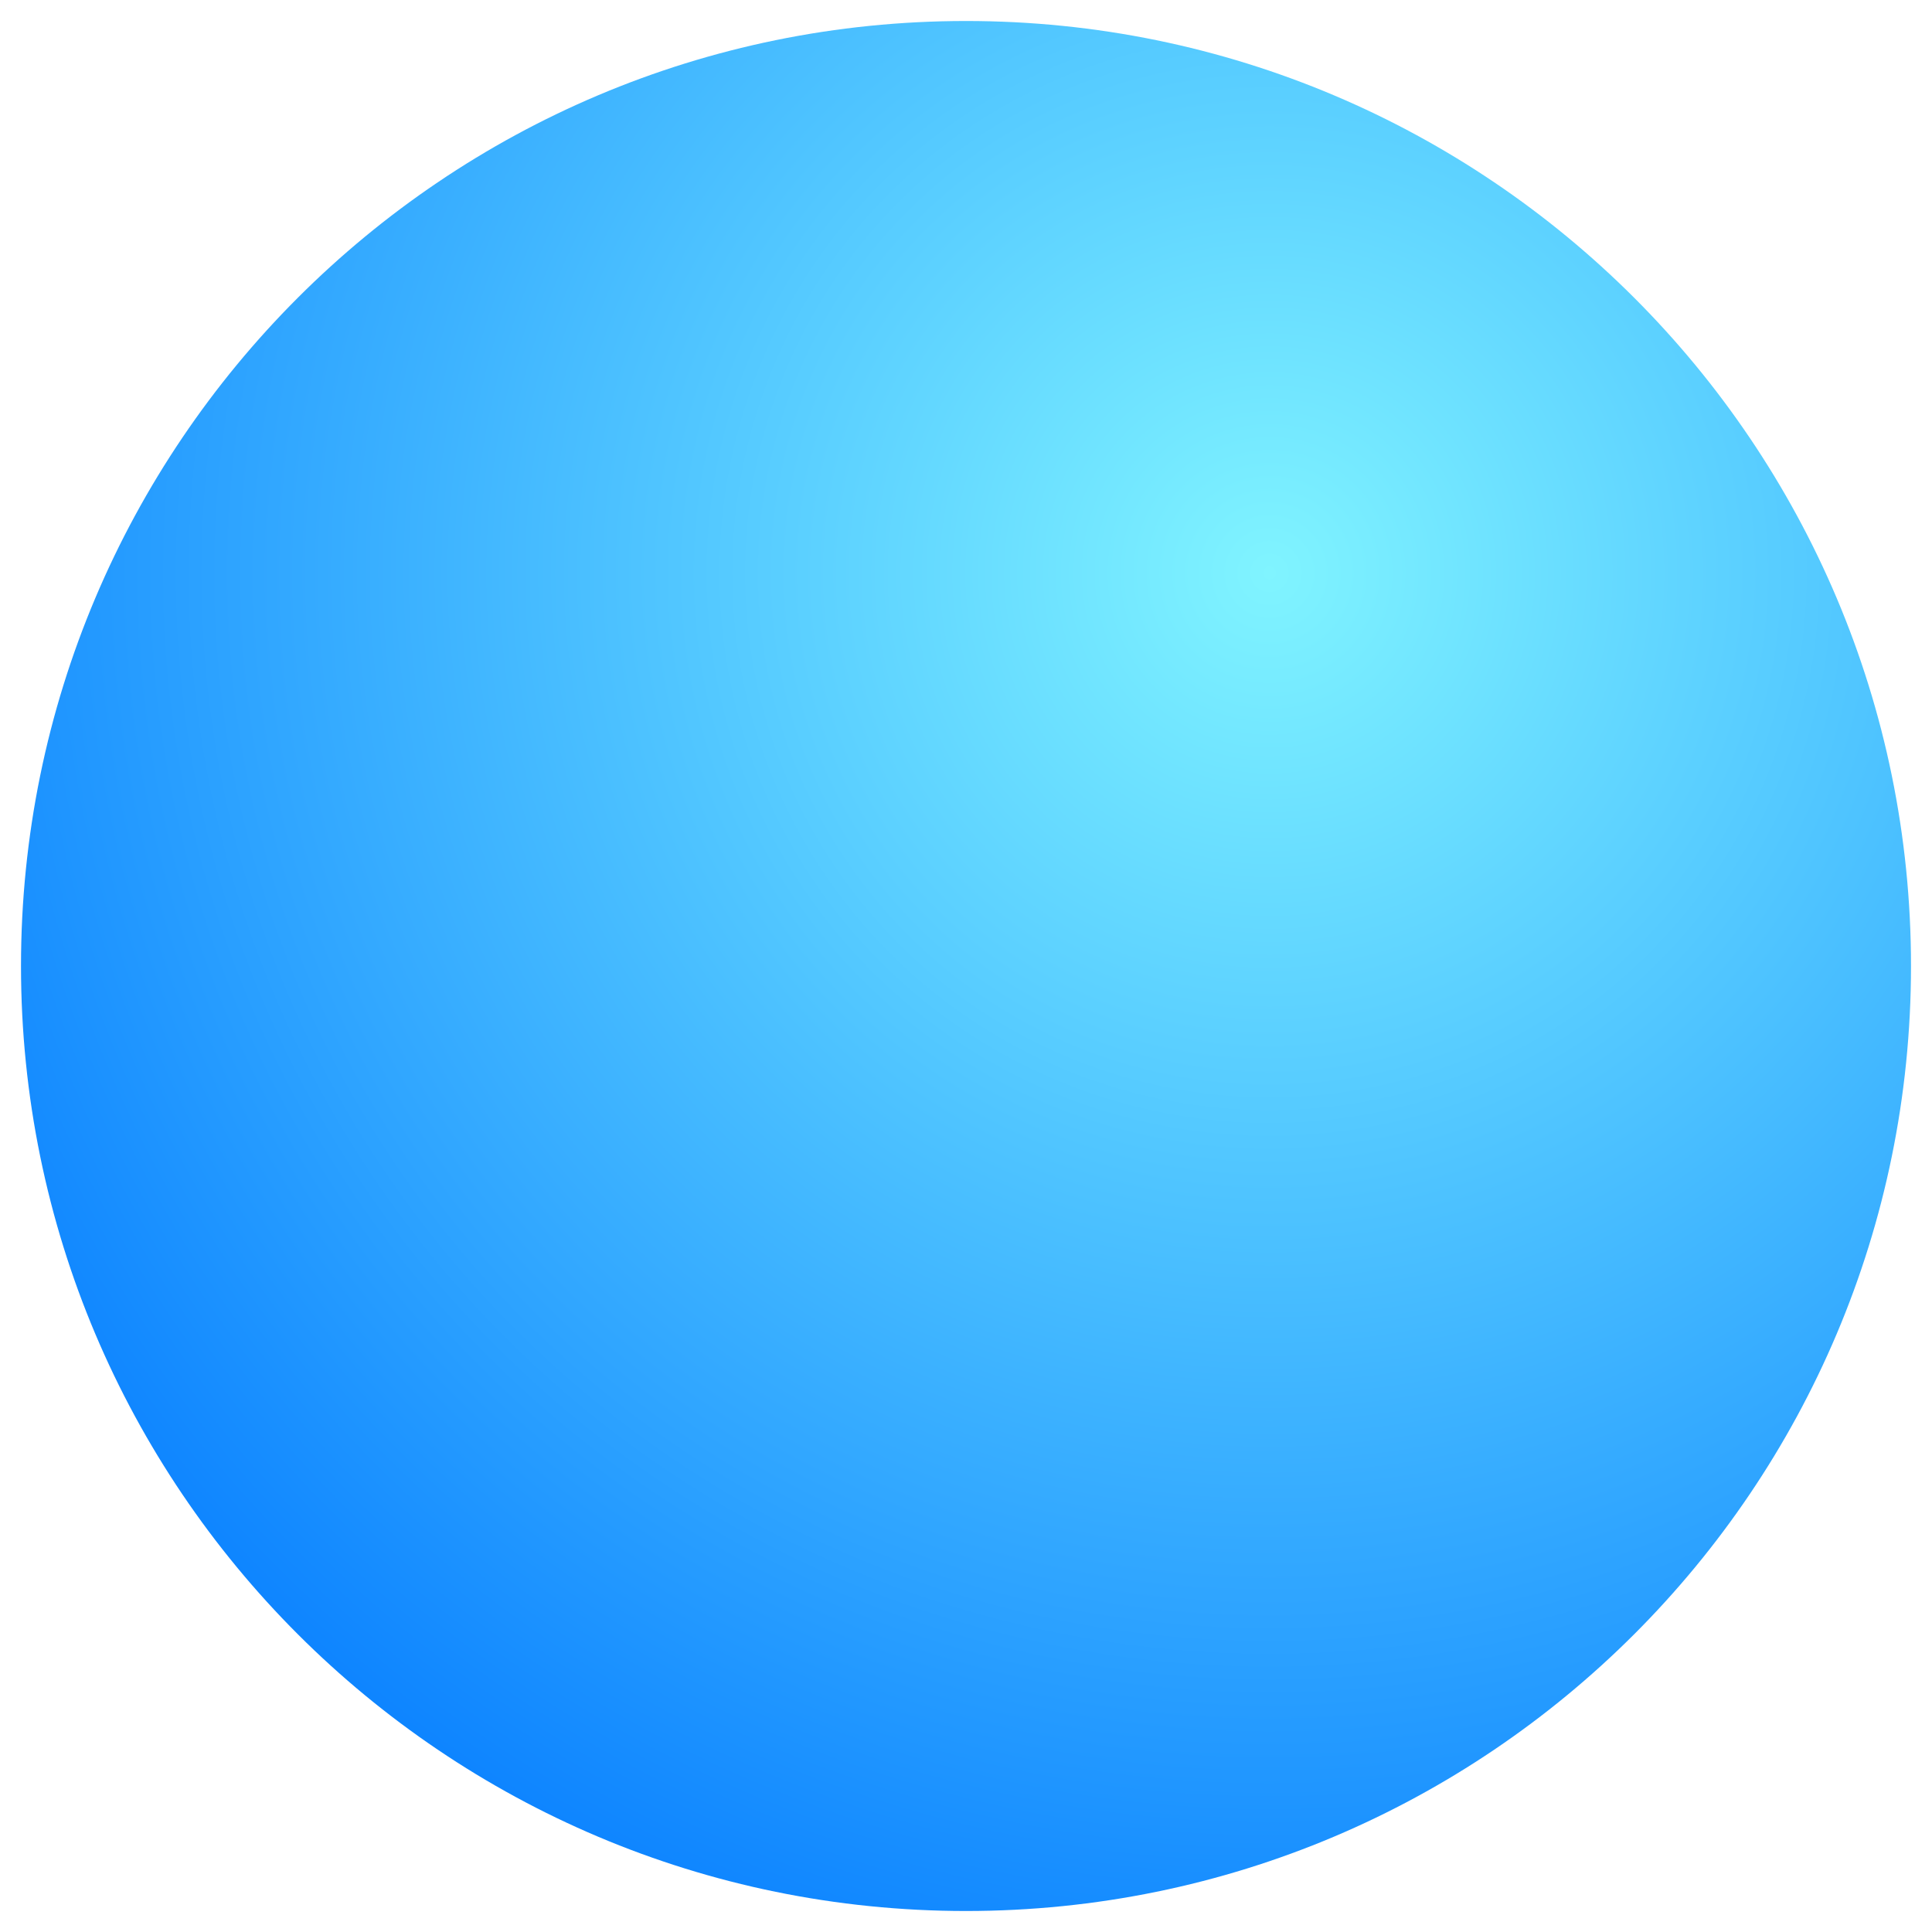
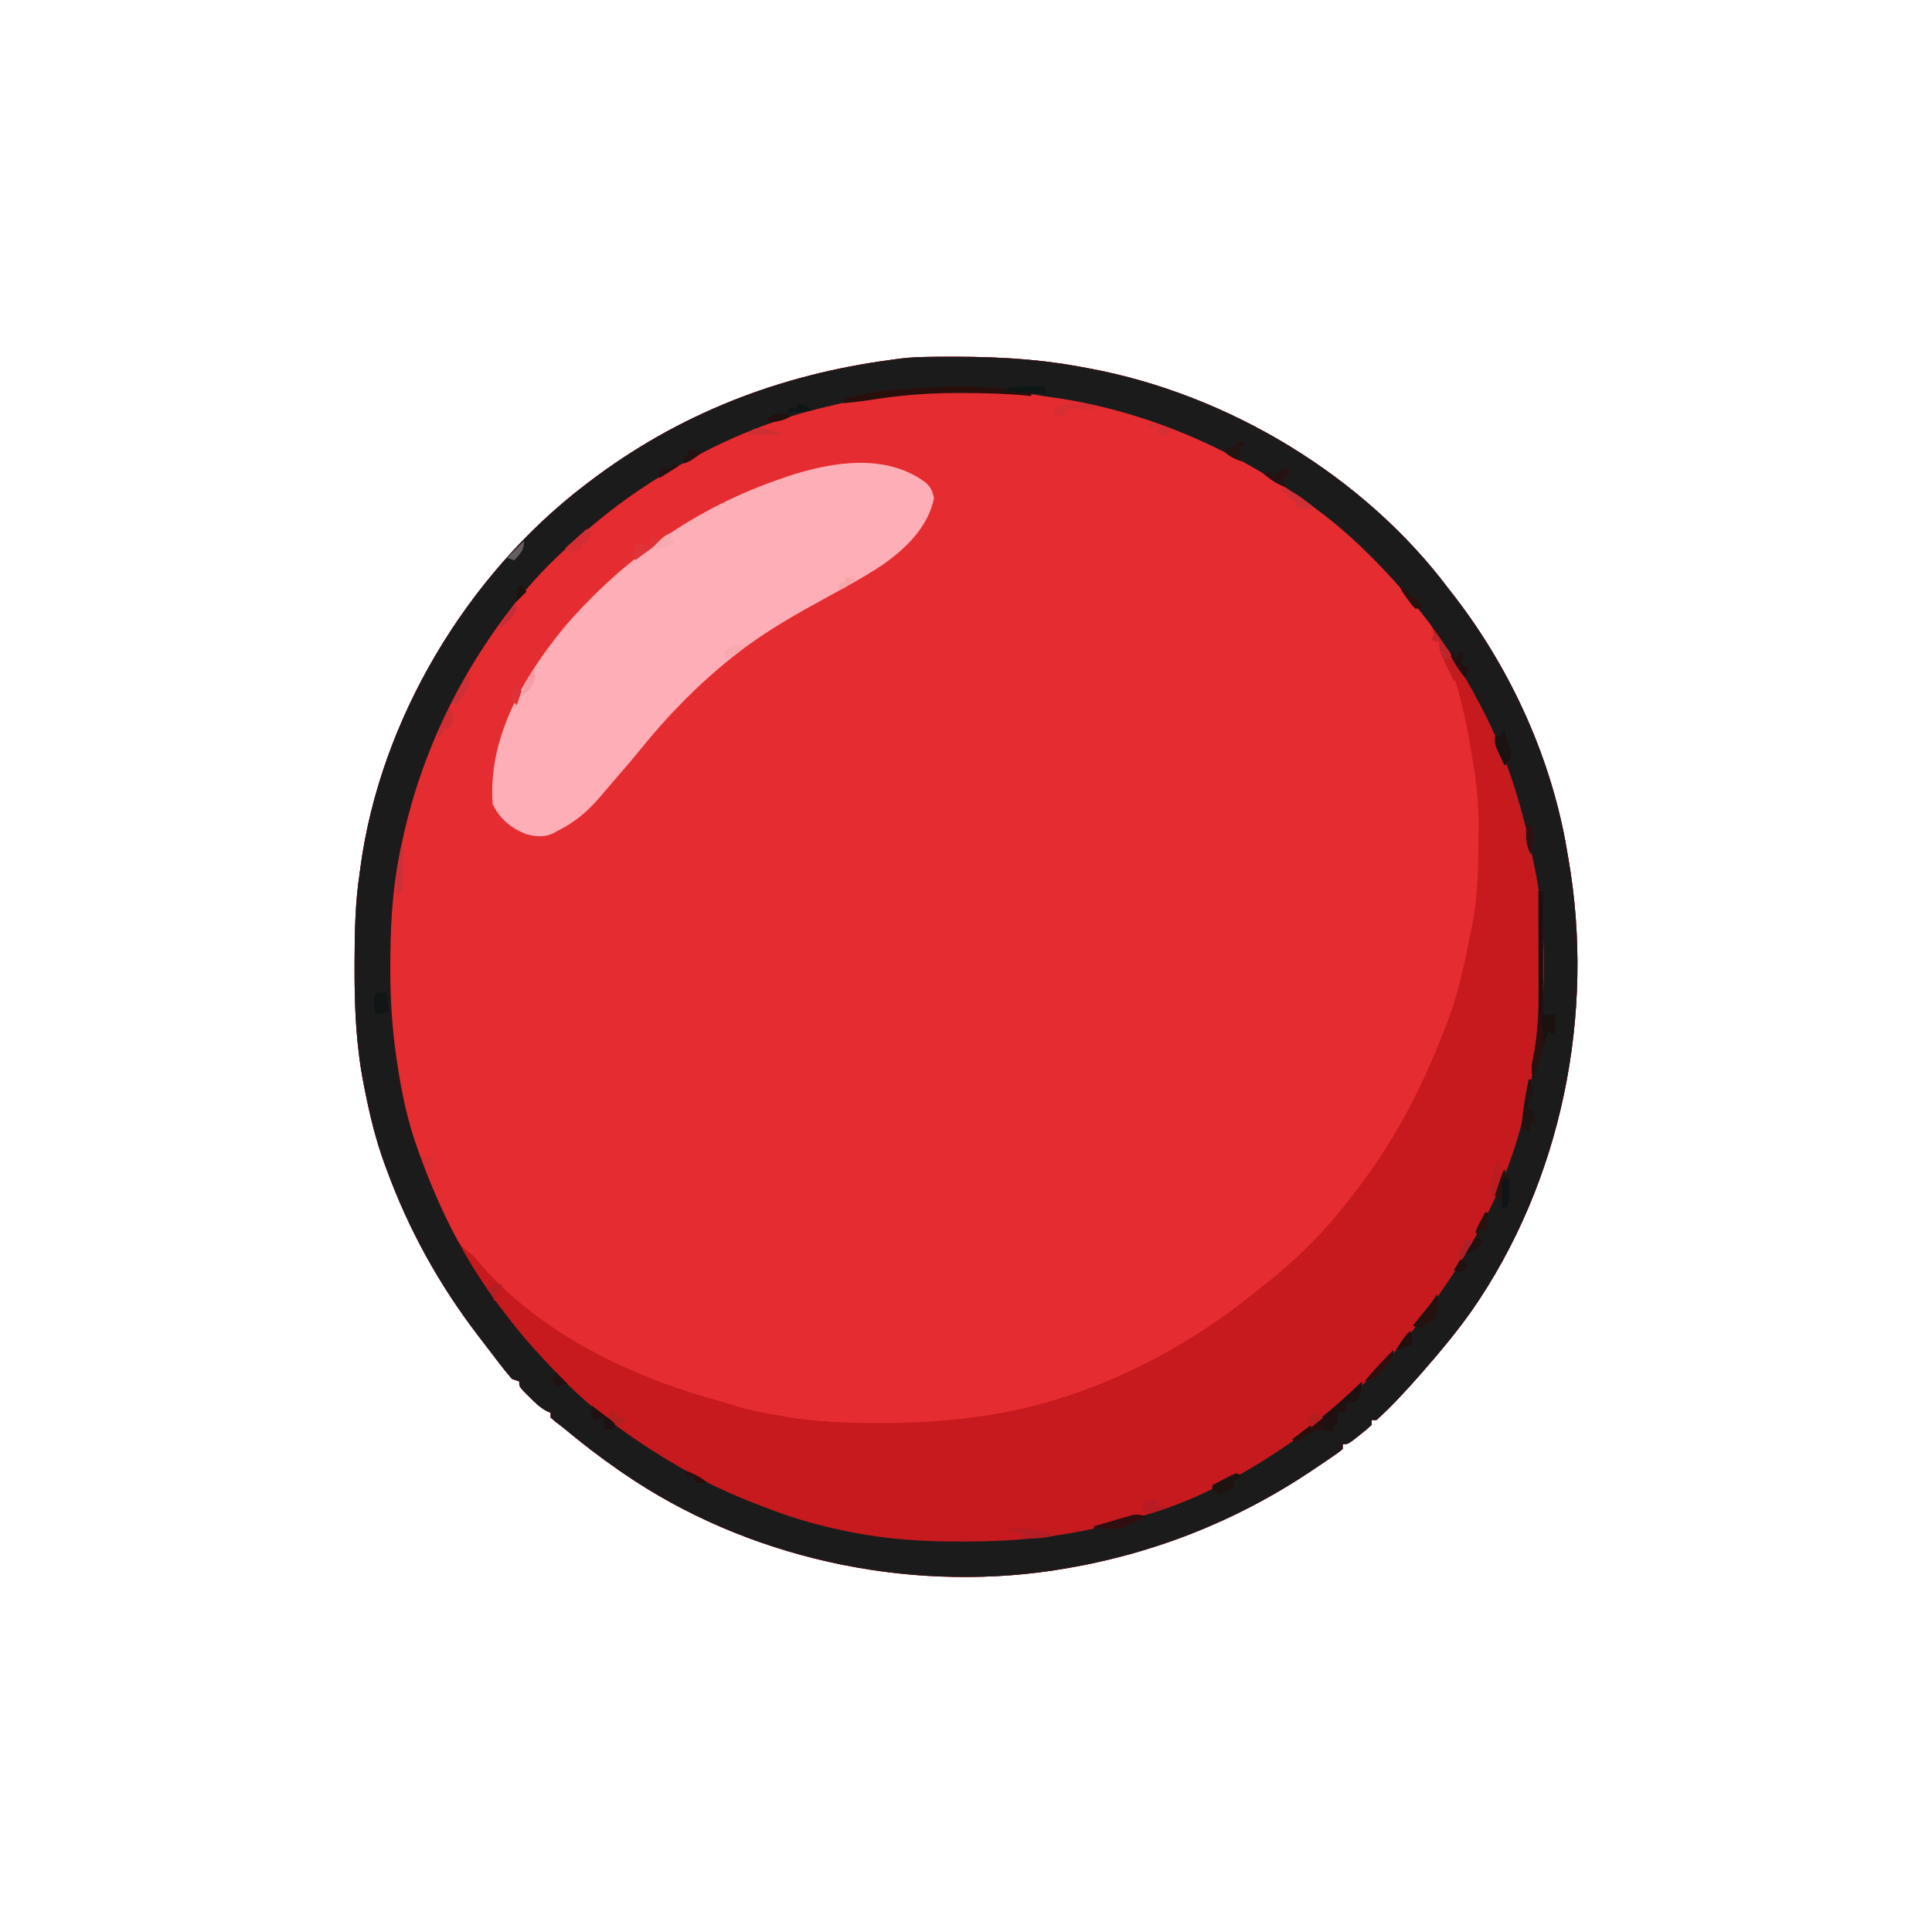
- <svg xmlns="http://www.w3.org/2000/svg" version="1.0" id="Layer_1" x="0px" y="0px" width="46" height="46" viewBox="-0.5 -0.5 46 46" enable-background="new 0 0 45 45" xml:space="preserve">
-   <g>
-     <radialGradient id="SVGID_1_" cx="29.727" cy="13.14" r="38.53" gradientUnits="userSpaceOnUse">
-       <stop offset="0" style="stop-color:#80F4FF" />
-       <stop offset="1" style="stop-color:#0077FF" />
-     </radialGradient>
-     <circle fill="url(#SVGID_1_)" cx="22.5" cy="22.5" r="22.5" stroke-width="1" />
-   </g>
+ <svg xmlns="http://www.w3.org/2000/svg" version="1.1" width="800" height="800">
+   <path d="M0 0 C1.264 -0.015 1.264 -0.015 2.553 -0.03 C22.751 -0.215 42.141 0.474 62.051 4.238 C63.076 4.426 64.102 4.613 65.159 4.806 C122.562 15.494 178.85 49.236 214.051 96.238 C214.889 97.313 215.727 98.387 216.566 99.461 C240.035 129.977 256.839 167.177 263.051 205.238 C263.191 206.034 263.331 206.829 263.475 207.648 C274.704 272.001 260.757 341.478 223.289 395.25 C217.321 403.623 210.822 411.508 204.051 419.238 C203.29 420.111 202.53 420.984 201.746 421.883 C196.136 428.221 190.35 434.574 184.051 440.238 C183.391 440.238 182.731 440.238 182.051 440.238 C182.051 440.898 182.051 441.558 182.051 442.238 C179.934 444.184 179.934 444.184 177.176 446.363 C176.271 447.088 175.366 447.812 174.434 448.559 C172.051 450.238 172.051 450.238 170.051 450.238 C170.051 450.898 170.051 451.558 170.051 452.238 C168.285 453.699 168.285 453.699 165.801 455.398 C164.89 456.023 163.98 456.647 163.042 457.291 C161.561 458.286 161.561 458.286 160.051 459.301 C159.045 459.98 158.039 460.658 157.003 461.358 C125.122 482.662 89.932 496.309 52.051 502.238 C51.298 502.357 50.545 502.475 49.77 502.598 C-11.389 511.656 -77.021 497.267 -127.949 462.238 C-128.533 461.838 -129.116 461.437 -129.717 461.024 C-137.782 455.453 -145.427 449.525 -152.949 443.238 C-153.876 442.534 -154.803 441.831 -155.758 441.105 C-156.481 440.489 -157.204 439.873 -157.949 439.238 C-157.949 438.578 -157.949 437.918 -157.949 437.238 C-158.792 436.882 -158.792 436.882 -159.652 436.52 C-162.468 434.949 -164.429 433.024 -166.699 430.738 C-167.498 429.944 -168.298 429.15 -169.121 428.332 C-170.949 426.238 -170.949 426.238 -170.949 424.238 C-171.939 423.908 -172.929 423.578 -173.949 423.238 C-175.689 421.254 -177.296 419.275 -178.887 417.176 C-179.365 416.554 -179.844 415.932 -180.337 415.291 C-181.358 413.961 -182.375 412.628 -183.389 411.292 C-184.926 409.269 -186.474 407.255 -188.023 405.242 C-204.216 384.083 -216.807 361.305 -225.949 336.238 C-226.198 335.569 -226.446 334.9 -226.702 334.21 C-230.423 324.087 -232.861 313.795 -234.949 303.238 C-235.096 302.497 -235.243 301.756 -235.395 300.993 C-238.475 285.209 -239.155 269.719 -239.137 253.676 C-239.136 252.788 -239.136 251.9 -239.136 250.985 C-239.118 238.298 -238.864 225.802 -236.949 213.238 C-236.858 212.561 -236.767 211.883 -236.673 211.185 C-228.438 150.231 -192.656 90.5 -143.949 53.238 C-143.395 52.813 -142.842 52.388 -142.271 51.951 C-105.143 23.629 -63.212 7.366 -16.949 1.238 C-15.704 1.063 -14.458 0.888 -13.175 0.708 C-8.781 0.165 -4.424 0.043 0 0 Z " fill="#E52C31" transform="translate(385.9492,147.7617)" />
+   <path d="M0 0 C1.264 -0.015 1.264 -0.015 2.553 -0.03 C22.751 -0.215 42.141 0.474 62.051 4.238 C63.076 4.426 64.102 4.613 65.159 4.806 C122.562 15.494 178.85 49.236 214.051 96.238 C214.889 97.313 215.727 98.387 216.566 99.461 C240.035 129.977 256.839 167.177 263.051 205.238 C263.191 206.034 263.331 206.829 263.475 207.648 C274.704 272.001 260.757 341.478 223.289 395.25 C217.321 403.623 210.822 411.508 204.051 419.238 C203.29 420.111 202.53 420.984 201.746 421.883 C196.136 428.221 190.35 434.574 184.051 440.238 C183.391 440.238 182.731 440.238 182.051 440.238 C182.051 440.898 182.051 441.558 182.051 442.238 C179.934 444.184 179.934 444.184 177.176 446.363 C176.271 447.088 175.366 447.812 174.434 448.559 C172.051 450.238 172.051 450.238 170.051 450.238 C170.051 450.898 170.051 451.558 170.051 452.238 C168.285 453.699 168.285 453.699 165.801 455.398 C164.89 456.023 163.98 456.647 163.042 457.291 C161.561 458.286 161.561 458.286 160.051 459.301 C159.045 459.98 158.039 460.658 157.003 461.358 C125.122 482.662 89.932 496.309 52.051 502.238 C51.298 502.357 50.545 502.475 49.77 502.598 C-11.389 511.656 -77.021 497.267 -127.949 462.238 C-128.533 461.838 -129.116 461.437 -129.717 461.024 C-137.782 455.453 -145.427 449.525 -152.949 443.238 C-153.876 442.534 -154.803 441.831 -155.758 441.105 C-156.481 440.489 -157.204 439.873 -157.949 439.238 C-157.949 438.578 -157.949 437.918 -157.949 437.238 C-158.792 436.882 -158.792 436.882 -159.652 436.52 C-162.468 434.949 -164.429 433.024 -166.699 430.738 C-167.498 429.944 -168.298 429.15 -169.121 428.332 C-170.949 426.238 -170.949 426.238 -170.949 424.238 C-171.939 423.908 -172.929 423.578 -173.949 423.238 C-175.689 421.254 -177.296 419.275 -178.887 417.176 C-179.365 416.554 -179.844 415.932 -180.337 415.291 C-181.358 413.961 -182.375 412.628 -183.389 411.292 C-184.926 409.269 -186.474 407.255 -188.023 405.242 C-204.216 384.083 -216.807 361.305 -225.949 336.238 C-226.198 335.569 -226.446 334.9 -226.702 334.21 C-230.423 324.087 -232.861 313.795 -234.949 303.238 C-235.096 302.497 -235.243 301.756 -235.395 300.993 C-238.475 285.209 -239.155 269.719 -239.137 253.676 C-239.136 252.788 -239.136 251.9 -239.136 250.985 C-239.118 238.298 -238.864 225.802 -236.949 213.238 C-236.858 212.561 -236.767 211.883 -236.673 211.185 C-228.438 150.231 -192.656 90.5 -143.949 53.238 C-143.395 52.813 -142.842 52.388 -142.271 51.951 C-105.143 23.629 -63.212 7.366 -16.949 1.238 C-15.704 1.063 -14.458 0.888 -13.175 0.708 C-8.781 0.165 -4.424 0.043 0 0 Z M-27.949 17.238 C-29.852 17.581 -29.852 17.581 -31.793 17.93 C-35.205 18.614 -38.571 19.402 -41.949 20.238 C-42.638 20.4 -43.328 20.562 -44.038 20.729 C-62.97 25.191 -80.831 32.015 -97.949 41.238 C-98.602 41.585 -99.255 41.931 -99.927 42.288 C-114.196 49.894 -127.58 58.808 -139.949 69.238 C-140.773 69.929 -140.773 69.929 -141.614 70.634 C-151.111 78.61 -159.944 86.737 -167.949 96.238 C-168.542 96.942 -169.135 97.646 -169.746 98.371 C-194.705 128.797 -212.217 164.629 -219.949 203.238 C-220.147 204.189 -220.344 205.139 -220.548 206.118 C-223.612 221.381 -224.321 236.347 -224.324 251.863 C-224.326 252.749 -224.328 253.635 -224.33 254.548 C-224.327 266.252 -223.611 277.654 -221.949 289.238 C-221.798 290.301 -221.647 291.365 -221.491 292.46 C-219.647 304.741 -217.201 316.564 -212.949 328.238 C-212.703 328.926 -212.457 329.614 -212.204 330.323 C-208.862 339.585 -205.008 348.61 -200.887 357.551 C-200.288 358.885 -200.288 358.885 -199.677 360.247 C-197.124 365.653 -194.759 368.703 -189.949 372.238 C-188.851 373.436 -187.784 374.663 -186.762 375.926 C-161.969 404.769 -123.49 422.867 -87.425 432.549 C-84.943 433.24 -82.492 434.004 -80.035 434.777 C-74.597 436.422 -69.11 437.427 -63.512 438.363 C-62.552 438.532 -61.592 438.701 -60.604 438.875 C-48.017 441.028 -35.625 441.476 -22.887 441.488 C-22.051 441.49 -21.216 441.491 -20.355 441.492 C-5.705 441.487 8.565 440.566 23.051 438.238 C23.803 438.121 24.555 438.003 25.33 437.882 C64.871 431.495 104.416 411.64 135.051 386.238 C135.838 385.635 136.626 385.032 137.438 384.41 C151.027 373.838 163.735 361.026 174.051 347.238 C174.901 346.14 175.751 345.043 176.602 343.945 C192.379 323.295 203.928 300.477 213.051 276.238 C213.424 275.259 213.424 275.259 213.805 274.26 C218.194 262.585 220.628 250.443 223.051 238.238 C223.325 236.922 223.325 236.922 223.604 235.58 C226.08 223.081 226.232 210.442 226.238 197.738 C226.251 196.44 226.263 195.142 226.275 193.805 C226.288 185.105 225.511 176.809 224.051 168.238 C223.905 167.328 223.759 166.418 223.608 165.481 C221.029 149.789 217.588 132.421 210.051 118.238 C209.391 117.908 208.731 117.578 208.051 117.238 C207.95 116.359 207.85 115.48 207.746 114.574 C206.867 110.356 204.742 107.964 201.926 104.863 C201.464 104.337 201.003 103.811 200.527 103.27 C199.561 102.171 198.589 101.077 197.612 99.988 C195.949 98.124 194.319 96.234 192.688 94.344 C182.258 82.424 170.897 71.507 158.051 62.238 C157.45 61.799 156.849 61.359 156.23 60.906 C124.45 37.776 87.337 21.776 48.281 16.547 C46.272 16.269 44.27 15.944 42.27 15.613 C19.366 12.206 -5.229 13.124 -27.949 17.238 Z " fill="#C61A1E" transform="translate(385.9492,147.7617)" />
+   <path d="M0 0 C1.264 -0.015 1.264 -0.015 2.553 -0.03 C22.751 -0.215 42.141 0.474 62.051 4.238 C63.076 4.426 64.102 4.613 65.159 4.806 C122.562 15.494 178.85 49.236 214.051 96.238 C214.889 97.313 215.727 98.387 216.566 99.461 C240.035 129.977 256.839 167.177 263.051 205.238 C263.191 206.034 263.331 206.829 263.475 207.648 C274.704 272.001 260.757 341.478 223.289 395.25 C217.321 403.623 210.822 411.508 204.051 419.238 C203.29 420.111 202.53 420.984 201.746 421.883 C196.136 428.221 190.35 434.574 184.051 440.238 C183.391 440.238 182.731 440.238 182.051 440.238 C182.051 440.898 182.051 441.558 182.051 442.238 C179.934 444.184 179.934 444.184 177.176 446.363 C176.271 447.088 175.366 447.812 174.434 448.559 C172.051 450.238 172.051 450.238 170.051 450.238 C170.051 450.898 170.051 451.558 170.051 452.238 C168.285 453.699 168.285 453.699 165.801 455.398 C164.89 456.023 163.98 456.647 163.042 457.291 C161.561 458.286 161.561 458.286 160.051 459.301 C159.045 459.98 158.039 460.658 157.003 461.358 C125.122 482.662 89.932 496.309 52.051 502.238 C51.298 502.357 50.545 502.475 49.77 502.598 C-11.389 511.656 -77.021 497.267 -127.949 462.238 C-128.533 461.838 -129.116 461.437 -129.717 461.024 C-137.782 455.453 -145.427 449.525 -152.949 443.238 C-153.876 442.534 -154.803 441.831 -155.758 441.105 C-156.481 440.489 -157.204 439.873 -157.949 439.238 C-157.949 438.578 -157.949 437.918 -157.949 437.238 C-158.792 436.882 -158.792 436.882 -159.652 436.52 C-162.468 434.949 -164.429 433.024 -166.699 430.738 C-167.498 429.944 -168.298 429.15 -169.121 428.332 C-170.949 426.238 -170.949 426.238 -170.949 424.238 C-171.939 423.908 -172.929 423.578 -173.949 423.238 C-175.689 421.254 -177.296 419.275 -178.887 417.176 C-179.365 416.554 -179.844 415.932 -180.337 415.291 C-181.358 413.961 -182.375 412.628 -183.389 411.292 C-184.926 409.269 -186.474 407.255 -188.023 405.242 C-204.216 384.083 -216.807 361.305 -225.949 336.238 C-226.198 335.569 -226.446 334.9 -226.702 334.21 C-230.423 324.087 -232.861 313.795 -234.949 303.238 C-235.096 302.497 -235.243 301.756 -235.395 300.993 C-238.475 285.209 -239.155 269.719 -239.137 253.676 C-239.136 252.788 -239.136 251.9 -239.136 250.985 C-239.118 238.298 -238.864 225.802 -236.949 213.238 C-236.858 212.561 -236.767 211.883 -236.673 211.185 C-228.438 150.231 -192.656 90.5 -143.949 53.238 C-143.395 52.813 -142.842 52.388 -142.271 51.951 C-105.143 23.629 -63.212 7.366 -16.949 1.238 C-15.704 1.063 -14.458 0.888 -13.175 0.708 C-8.781 0.165 -4.424 0.043 0 0 Z M-27.949 17.238 C-29.852 17.581 -29.852 17.581 -31.793 17.93 C-35.205 18.614 -38.571 19.402 -41.949 20.238 C-42.638 20.4 -43.328 20.562 -44.038 20.729 C-62.97 25.191 -80.831 32.015 -97.949 41.238 C-98.602 41.585 -99.255 41.931 -99.927 42.288 C-114.196 49.894 -127.58 58.808 -139.949 69.238 C-140.773 69.929 -140.773 69.929 -141.614 70.634 C-151.111 78.61 -159.944 86.737 -167.949 96.238 C-168.542 96.942 -169.135 97.646 -169.746 98.371 C-194.705 128.797 -212.217 164.629 -219.949 203.238 C-220.147 204.189 -220.344 205.139 -220.548 206.118 C-223.612 221.381 -224.321 236.347 -224.324 251.863 C-224.326 252.749 -224.328 253.635 -224.33 254.548 C-224.327 266.252 -223.611 277.654 -221.949 289.238 C-221.798 290.301 -221.647 291.365 -221.491 292.46 C-219.647 304.741 -217.201 316.564 -212.949 328.238 C-212.703 328.926 -212.457 329.614 -212.204 330.323 C-203.503 354.44 -191.9 377.108 -175.949 397.238 C-175.318 398.062 -174.686 398.886 -174.035 399.734 C-168.421 406.954 -162.248 413.619 -155.949 420.238 C-155.214 421.017 -155.214 421.017 -154.464 421.811 C-139.231 437.848 -121.073 450.262 -101.949 461.238 C-101.057 461.755 -101.057 461.755 -100.146 462.281 C-89.518 468.373 -78.417 472.971 -66.949 477.238 C-65.83 477.66 -65.83 477.66 -64.688 478.09 C-55.556 481.487 -46.356 483.974 -36.824 485.988 C-35.884 486.187 -34.943 486.386 -33.974 486.591 C-18.592 489.67 -3.655 490.615 11.988 490.551 C12.934 490.549 13.879 490.546 14.853 490.544 C37.196 490.463 57.902 488.227 79.437 481.98 C81.196 481.481 82.963 481.007 84.735 480.559 C106.295 475.066 127.737 463.754 146.051 451.238 C146.644 450.839 147.236 450.44 147.847 450.029 C169.634 435.295 189.682 416.595 205.051 395.238 C205.676 394.385 206.301 393.532 206.945 392.652 C208.696 390.211 210.38 387.735 212.051 385.238 C212.712 384.275 213.373 383.312 214.055 382.32 C228.832 360.193 240.668 335.38 246.051 309.238 C246.257 308.276 246.463 307.313 246.675 306.321 C247.375 303.046 248.06 299.768 248.738 296.488 C248.953 295.458 249.168 294.429 249.39 293.368 C254.652 267.062 254.825 235.454 249.051 209.238 C248.852 208.284 248.653 207.329 248.449 206.345 C244.073 185.566 237.889 165.123 228.051 146.238 C227.655 145.475 227.26 144.711 226.852 143.924 C218.454 127.855 208.931 112.973 197.051 99.238 C196.392 98.469 195.733 97.699 195.055 96.906 C183.84 84.123 171.836 72.219 158.051 62.238 C157.449 61.797 156.846 61.356 156.226 60.901 C124.446 37.775 87.334 21.775 48.281 16.547 C46.272 16.269 44.27 15.944 42.27 15.613 C19.366 12.206 -5.229 13.124 -27.949 17.238 Z " fill="#1C1B1C" transform="translate(385.9492,147.7617)" />
+   <path d="M0 0 C2.291 2.285 2.626 3.129 3.375 6.438 C0.871 18.747 -9.049 28.046 -19.106 34.81 C-25.985 39.278 -33.187 43.183 -40.375 47.125 C-53.197 54.171 -65.8 61.137 -77.375 70.125 C-78.777 71.212 -78.777 71.212 -80.207 72.32 C-94.307 83.576 -106.621 96.151 -117.965 110.176 C-122.187 115.342 -126.535 120.398 -130.913 125.434 C-132.292 127.029 -133.653 128.638 -135.012 130.25 C-140.22 136.268 -145.259 140.542 -152.375 144.125 C-153.065 144.498 -153.754 144.87 -154.465 145.254 C-158.191 146.953 -161.746 146.599 -165.617 145.473 C-171.908 143.005 -176.33 139.215 -179.375 133.125 C-181.423 105.6 -166.551 80.243 -149.496 59.586 C-125.136 31.323 -94.788 10.096 -59.375 -1.875 C-58.545 -2.164 -57.715 -2.453 -56.859 -2.75 C-38.62 -8.706 -16.418 -12.289 0 0 Z " fill="#FDAEB7" transform="translate(383.375,199.875)" />
+   <path d="M0 0 C0.66 0 1.32 0 2 0 C2 16.83 2 33.66 2 51 C3.65 51 5.3 51 7 51 C7 53.97 7 56.94 7 60 C6.01 59.34 5.02 58.68 4 58 C3.711 59.031 3.422 60.062 3.125 61.125 C2.177 64.451 1.094 67.719 0 71 C-0.688 73.328 -1.345 75.662 -2 78 C-3.096 74.666 -2.865 72.406 -2.125 69 C0.033 59.033 0.147 48.828 0.098 38.672 C0.096 37.557 0.095 36.442 0.093 35.293 C0.088 31.779 0.075 28.264 0.062 24.75 C0.057 22.348 0.053 19.945 0.049 17.543 C0.038 11.695 0.021 5.848 0 0 Z " fill="#1B1210" transform="translate(637,369)" />
+   <path d="M0 0 C1.038 0.095 2.077 0.191 3.146 0.289 C5.661 0.521 8.174 0.758 10.688 1 C10.688 1.66 10.688 2.32 10.688 3 C10.011 2.931 9.334 2.861 8.636 2.79 C-0.117 1.97 -8.84 1.762 -17.625 1.75 C-18.736 1.747 -18.736 1.747 -19.87 1.744 C-32.075 1.736 -43.906 2.646 -55.961 4.636 C-59.732 5.22 -63.517 5.606 -67.312 6 C-66.983 5.34 -66.653 4.68 -66.312 4 C-64.133 3.402 -64.133 3.402 -61.438 2.938 C-58.602 2.437 -56.052 1.913 -53.312 1 C-48.866 0.512 -44.4 0.248 -39.938 -0.062 C-38.118 -0.199 -38.118 -0.199 -36.262 -0.338 C-24.06 -1.204 -12.174 -1.175 0 0 Z " fill="#290F0C" transform="translate(416.3125,161)" />
+   <path d="M0 0 C0 3.309 -0.403 5.111 -2 8 C-4.625 8.812 -4.625 8.812 -7 9 C-6.67 9.99 -6.34 10.98 -6 12 C-7.32 12.33 -8.64 12.66 -10 13 C-10 14.32 -10 15.64 -10 17 C-10.66 17.66 -11.32 18.32 -12 19 C-12 19.66 -12 20.32 -12 21 C-13.217 20.753 -14.434 20.505 -15.688 20.25 C-19.154 19.798 -19.708 19.801 -22.75 21.875 C-23.492 22.576 -24.235 23.277 -25 24 C-27.312 24.75 -27.312 24.75 -29 25 C-26.081 21.923 -23.007 19.468 -19.562 17 C-12.564 11.831 -6.292 5.997 0 0 Z " fill="#1F1112" transform="translate(564,572)" />
+   <path d="M0 0 C2.992 3.633 5.66 7.384 8.25 11.312 C8.956 12.381 9.663 13.45 10.391 14.551 C10.922 15.359 11.453 16.167 12 17 C10.68 17.99 9.36 18.98 8 20 C6.993 17.899 5.995 15.794 5 13.688 C4.443 12.516 3.886 11.344 3.312 10.137 C2 7 2 7 2 4 C1.01 3.67 0.02 3.34 -1 3 C-0.67 2.01 -0.34 1.02 0 0 Z " fill="#BE1C1E" transform="translate(594,262)" />
+   <path d="M0 0 C0.33 0 0.66 0 1 0 C1.33 2.31 1.66 4.62 2 7 C1.34 7 0.68 7 0 7 C0 8.65 0 10.3 0 12 C0.66 12.33 1.32 12.66 2 13 C2.625 15.562 2.625 15.562 3 18 C2.34 18 1.68 18 1 18 C0.67 19.32 0.34 20.64 0 22 C-0.66 21.34 -1.32 20.68 -2 20 C-2.33 20 -2.66 20 -3 20 C-2.451 13.214 -1.457 6.65 0 0 Z " fill="#201412" transform="translate(633,447)" />
+   <path d="M0 0 C0.124 0.516 0.247 1.031 0.375 1.562 C1.013 4.205 1.013 4.205 2.25 7.5 C3 11 3 11 1.625 13.438 C1.089 13.953 0.552 14.469 0 15 C-0.674 13.566 -1.339 12.127 -2 10.688 C-2.371 9.887 -2.743 9.086 -3.125 8.262 C-4 6 -4 6 -4 3 C-3.34 3 -2.68 3 -2 3 C-1.34 2.01 -0.68 1.02 0 0 Z " fill="#1B1212" transform="translate(623,302)" />
+   <path d="M0 0 C1.479 2.958 0.561 5.057 -0.258 8.164 C-1 10 -1 10 -3.062 11.375 C-3.702 11.581 -4.341 11.787 -5 12 C-5.33 12.66 -5.66 13.32 -6 14 C-7.32 13.67 -8.64 13.34 -10 13 C-9.169 11.969 -9.169 11.969 -8.32 10.918 C-7.596 10.017 -6.871 9.116 -6.125 8.188 C-5.406 7.294 -4.686 6.401 -3.945 5.48 C-1.921 2.964 -1.921 2.964 0 0 Z " fill="#251110" transform="translate(595,536)" />
+   <path d="M0 0 C1.32 0 2.64 0 4 0 C4.33 2.64 4.66 5.28 5 8 C3.344 8.382 1.675 8.714 0 9 C-1 8 -1 8 -1.125 4.5 C-1 1 -1 1 0 0 Z " fill="#111515" transform="translate(156,411)" />
+   <path d="M0 0 C0.66 0.33 1.32 0.66 2 1 C1.505 1.454 1.01 1.907 0.5 2.375 C-1.226 3.876 -1.226 3.876 -1 6 C-3 7 -5 8 -7 9 C-7.99 8.34 -8.98 7.68 -10 7 C-10 6.34 -10 5.68 -10 5 C-8.38 4.136 -6.754 3.284 -5.125 2.438 C-4.22 1.962 -3.315 1.486 -2.383 0.996 C-1.203 0.503 -1.203 0.503 0 0 Z " fill="#1F1310" transform="translate(512,610)" />
+   <path d="M0 0 C0.33 0 0.66 0 1 0 C1.224 2.207 1.428 4.416 1.625 6.625 C1.741 7.855 1.857 9.085 1.977 10.352 C2.001 14.098 1.36 16.541 0 20 C-0.385 21.289 -0.762 22.58 -1.125 23.875 C-1.414 24.906 -1.702 25.938 -2 27 C-3.096 23.666 -2.865 21.406 -2.125 18 C-0.931 12.022 -0.403 6.077 0 0 Z " fill="#2C100E" transform="translate(637,420)" />
+   <path d="M0 0 C-3 2 -3 2 -5.375 1.562 C-6.241 1.377 -7.107 1.191 -8 1 C-10.725 1.377 -10.725 1.377 -13 2 C-13 2.66 -13 3.32 -13 4 C-14.65 4 -16.3 4 -18 4 C-17.438 2.062 -17.438 2.062 -16 0 C-10.562 -1.443 -5.478 -0.807 0 0 Z " fill="#D62E33" transform="translate(454,168)" />
+   <path d="M0 0 C0.554 0.422 1.109 0.843 1.68 1.277 C2.404 1.825 3.129 2.373 3.875 2.938 C4.594 3.483 5.314 4.028 6.055 4.59 C7.944 6.04 7.944 6.04 10 7 C9.67 7.99 9.34 8.98 9 10 C7.68 10 6.36 10 5 10 C5 8.35 5 6.7 5 5 C4.041 5.278 4.041 5.278 3.062 5.562 C2.382 5.707 1.701 5.851 1 6 C0 5 0 5 -0.062 2.438 C-0.042 1.633 -0.021 0.829 0 0 Z " fill="#1D1211" transform="translate(245,582)" />
+   <path d="M0 0 C6.36 -0.202 11.852 0.372 18 2 C18 2.33 18 2.66 18 3 C13.328 4.206 8.785 4.094 4 4 C4.66 3.34 5.32 2.68 6 2 C3.03 1.505 3.03 1.505 0 1 C0 0.67 0 0.34 0 0 Z " fill="#B71D24" transform="translate(418,633)" />
+   <path d="M0 0 C1.32 0.66 2.64 1.32 4 2 C-1.445 5.96 -1.445 5.96 -7 10 C-8.044 6.867 -7.934 6.01 -7 3 C-4.03 3.495 -4.03 3.495 -1 4 C-0.67 2.68 -0.34 1.36 0 0 Z " fill="#DD3339" transform="translate(270,222)" />
+   <path d="M0 0 C0.66 0.33 1.32 0.66 2 1 C1.34 2.65 0.68 4.3 0 6 C-0.66 6 -1.32 6 -2 6 C-2 6.66 -2 7.32 -2 8 C-3.65 8.66 -5.3 9.32 -7 10 C-7.66 9.34 -8.32 8.68 -9 8 C-6.03 5.36 -3.06 2.72 0 0 Z " fill="#D42E34" transform="translate(243,219)" />
+   <path d="M0 0 C0 0.99 0 1.98 0 3 C-5.61 2.67 -11.22 2.34 -17 2 C-17 1.67 -17 1.34 -17 1 C-11.334 -0.225 -5.763 -0.092 0 0 Z " fill="#0E1616" transform="translate(433,160)" />
+   <path d="M0 0 C-0.94 0.416 -0.94 0.416 -1.898 0.84 C-2.716 1.202 -3.533 1.564 -4.375 1.938 C-5.187 2.297 -5.999 2.657 -6.836 3.027 C-8.237 3.657 -9.626 4.313 -11 5 C-12.874 5.07 -14.75 5.084 -16.625 5.062 C-17.628 5.053 -18.631 5.044 -19.664 5.035 C-20.435 5.024 -21.206 5.012 -22 5 C-22 4.67 -22 4.34 -22 4 C-19.086 3.134 -16.17 2.282 -13.25 1.438 C-12.425 1.191 -11.6 0.944 -10.75 0.689 C-9.951 0.461 -9.152 0.232 -8.328 -0.004 C-7.595 -0.219 -6.862 -0.433 -6.106 -0.655 C-3.761 -1.039 -2.242 -0.729 0 0 Z " fill="#300E0F" transform="translate(475,628)" />
+   <path d="M0 0 C0 0.66 0 1.32 0 2 C-0.99 2.66 -1.98 3.32 -3 4 C-2.34 5.32 -1.68 6.64 -1 8 C-4.995 6.63 -7.8 4.743 -11 2 C-9.68 1.67 -8.36 1.34 -7 1 C-7 1.66 -7 2.32 -7 3 C-6.402 2.505 -5.804 2.01 -5.188 1.5 C-3 0 -3 0 0 0 Z " fill="#261113" transform="translate(534,194)" />
+   <path d="M0 0 C0.33 0 0.66 0 1 0 C1.027 2.604 1.047 5.208 1.062 7.812 C1.071 8.55 1.079 9.288 1.088 10.049 C1.103 13.299 1.035 15.894 0 19 C-0.66 19 -1.32 19 -2 19 C-2.248 12.429 -1.324 6.43 0 0 Z " fill="#CE3037" transform="translate(166,351)" />
+   <path d="M0 0 C0 4.181 -2.329 6.064 -5 9 C-5.516 9.598 -6.031 10.196 -6.562 10.812 C-8.31 12.256 -9.811 12.512 -12 13 C-8.195 8.44 -4.25 4.149 0 0 Z " fill="#310F10" transform="translate(577,559)" />
+   <path d="M0 0 C0 0.66 0 1.32 0 2 C1.32 2.33 2.64 2.66 4 3 C0.598 5.094 -2.053 5.179 -6 5 C-5.688 3.062 -5.688 3.062 -5 1 C-2 0 -2 0 0 0 Z " fill="#B91B23" transform="translate(479,621)" />
+   <path d="M0 0 C1.125 1.688 1.125 1.688 2 4 C1.125 6.75 1.125 6.75 0 9 C-0.66 9 -1.32 9 -2 9 C-2.33 9.99 -2.66 10.98 -3 12 C-3.66 12 -4.32 12 -5 12 C-3.689 7.766 -2.056 3.926 0 0 Z " fill="#D12E34" transform="translate(186,293)" />
+   <path d="M0 0 C0.33 0 0.66 0 1 0 C1.38 6.199 0.835 10.448 -2 16 C-3.496 13.009 -2.648 10.701 -2.125 7.438 C-1.942 6.261 -1.759 5.084 -1.57 3.871 C-1 1 -1 1 0 0 Z " fill="#B91D21" transform="translate(620,481)" />
+   <path d="M0 0 C5.089 1.59 8.875 4.745 13 8 C10.333 9.333 8.833 8.671 6 8 C5.67 7.01 5.34 6.02 5 5 C4.01 4.67 3.02 4.34 2 4 C2 3.34 2 2.68 2 2 C1.34 2 0.68 2 0 2 C0 1.34 0 0.68 0 0 Z " fill="#CF2F37" transform="translate(531,202)" />
+   <path d="M0 0 C0.66 0 1.32 0 2 0 C2 0.66 2 1.32 2 2 C2.66 2 3.32 2 4 2 C4 1.34 4 0.68 4 0 C4.66 0 5.32 0 6 0 C5.67 1.65 5.34 3.3 5 5 C5.99 5.33 6.98 5.66 8 6 C7.67 7.65 7.34 9.3 7 11 C4.043 7.533 1.922 4.131 0 0 Z " fill="#241010" transform="translate(600,270)" />
+   <path d="M0 0 C0.33 1.32 0.66 2.64 1 4 C0.299 4.247 -0.403 4.495 -1.125 4.75 C-4.37 6.161 -7.103 7.979 -10 10 C-10.66 9.67 -11.32 9.34 -12 9 C-8.04 6.03 -4.08 3.06 0 0 Z " fill="#280F0C" transform="translate(547,587)" />
+   <path d="M0 0 C1.178 3.533 0.652 5.376 0 9 C-0.036 10.666 -0.049 12.334 0 14 C-1.32 13.01 -2.64 12.02 -4 11 C-3.523 9.541 -3.043 8.083 -2.562 6.625 C-2.296 5.813 -2.029 5.001 -1.754 4.164 C-1 2 -1 2 0 0 Z " fill="#2B110F" transform="translate(623,484)" />
+   <path d="M0 0 C0.66 0.66 1.32 1.32 2 2 C1.977 4.602 1.977 4.602 1.625 7.625 C1.514 8.628 1.403 9.631 1.289 10.664 C1.194 11.435 1.098 12.206 1 13 C-1.122 9.192 -1.243 6.368 -1 2 C-0.67 1.34 -0.34 0.68 0 0 Z " fill="#301111" transform="translate(633,341)" />
+   <path d="M0 0 C0.99 0 1.98 0 3 0 C3 0.66 3 1.32 3 2 C2.34 2 1.68 2 1 2 C1.33 3.98 1.66 5.96 2 8 C-0.915 6.926 -2.778 6.222 -5 4 C-4.34 3.34 -3.68 2.68 -3 2 C-2.01 2 -1.02 2 0 2 C0 1.34 0 0.68 0 0 Z " fill="#231311" transform="translate(512,183)" />
+   <path d="M0 0 C0.66 0 1.32 0 2 0 C2.143 8.571 2.143 8.571 1 12 C0.34 12 -0.32 12 -1 12 C-1.027 10.375 -1.046 8.75 -1.062 7.125 C-1.074 6.22 -1.086 5.315 -1.098 4.383 C-1 2 -1 2 0 0 Z " fill="#111416" transform="translate(623,488)" />
+   <path d="M0 0 C0.66 1.32 1.32 2.64 2 4 C-1.135 5.858 -3.375 6.201 -7 6 C-2.25 1.125 -2.25 1.125 0 0 Z " fill="#F6ABB0" transform="translate(277,221)" />
+   <path d="M0 0 C0.808 0.195 1.616 0.389 2.449 0.59 C3.064 0.746 3.679 0.902 4.312 1.062 C4.312 1.393 4.312 1.722 4.312 2.062 C-0.307 2.062 -4.928 2.062 -9.688 2.062 C-6.421 -1.204 -4.233 -1.043 0 0 Z " fill="#CF2F32" transform="translate(318.6875,177.9375)" />
+   <path d="M0 0 C0.33 0 0.66 0 1 0 C1.403 3.528 1.185 4.743 -0.938 7.688 C-1.618 8.451 -2.299 9.214 -3 10 C-3.33 10.66 -3.66 11.32 -4 12 C-4.66 11.67 -5.32 11.34 -6 11 C-4.02 7.37 -2.04 3.74 0 0 Z " fill="#CD3037" transform="translate(193,280)" />
+   <path d="M0 0 C2.387 2.963 4.735 5.943 7 9 C6.67 9.66 6.34 10.32 6 11 C5.34 11 4.68 11 4 11 C2.539 8.353 2 7.106 2 4 C1.01 3.67 0.02 3.34 -1 3 C-0.67 2.01 -0.34 1.02 0 0 Z " fill="#BD262B" transform="translate(594,262)" />
+   <path d="M0 0 C-2.49 2.667 -4.634 4.557 -8 6 C-8.33 5.01 -8.66 4.02 -9 3 C-6.39 -0.48 -4.169 -0.278 0 0 Z " fill="#F8A9B0" transform="translate(309,267)" />
+   <path d="M0 0 C3.3 0.99 6.6 1.98 10 3 C9.01 3.33 8.02 3.66 7 4 C7 4.66 7 5.32 7 6 C5.68 5.34 4.36 4.68 3 4 C3.33 3.34 3.66 2.68 4 2 C2.35 2 0.7 2 -1 2 C-0.67 1.34 -0.34 0.68 0 0 Z " fill="#D62F36" transform="translate(476,175)" />
+   <path d="M0 0 C1.32 0.66 2.64 1.32 4 2 C2.35 3.32 0.7 4.64 -1 6 C-1.66 4.68 -2.32 3.36 -3 2 C-2.01 1.34 -1.02 0.68 0 0 Z " fill="#B71D1F" transform="translate(544,585)" />
+   <path d="M0 0 C1.467 3.815 0.433 6.29 -1 10 C-2.945 7.082 -3.453 5.375 -4 2 C-3.01 2 -2.02 2 -1 2 C-0.67 1.34 -0.34 0.68 0 0 Z " fill="#DB2F35" transform="translate(179,477)" />
+   <path d="M0 0 C1.98 0.99 1.98 0.99 4 2 C4 2.66 4 3.32 4 4 C4.99 4.33 5.98 4.66 7 5 C8.188 7.062 8.188 7.062 9 9 C8.01 9 7.02 9 6 9 C4.395 7.285 4.395 7.285 2.812 5.062 C2.283 4.332 1.753 3.601 1.207 2.848 C0 1 0 1 0 0 Z " fill="#28120E" transform="translate(580,243)" />
+   <path d="M0 0 C1.65 1.65 3.3 3.3 5 5 C3.35 5.33 1.7 5.66 0 6 C-0.66 4.68 -1.32 3.36 -2 2 C-1.34 2 -0.68 2 0 2 C0 1.34 0 0.68 0 0 Z " fill="#211113" transform="translate(230,568)" />
+   <path d="M0 0 C2.867 0.573 3.861 0.861 6 3 C2.7 3.33 -0.6 3.66 -4 4 C-3.67 3.34 -3.34 2.68 -3 2 C-2.01 2 -1.02 2 0 2 C0 1.34 0 0.68 0 0 Z " fill="#0D1616" transform="translate(330,167)" />
+   <path d="M0 0 C2 1 2 1 3 3 C3.99 3 4.98 3 6 3 C6 3.66 6 4.32 6 5 C5.34 5 4.68 5 4 5 C3.67 5.66 3.34 6.32 3 7 C1.35 5.35 -0.3 3.7 -2 2 C-1.34 2 -0.68 2 0 2 C0 1.34 0 0.68 0 0 Z " fill="#B22021" transform="translate(253,584)" />
+   <path d="M0 0 C1.125 3.75 1.125 3.75 0 6 C-1.979 6.727 -3.98 7.398 -6 8 C-2.25 2.25 -2.25 2.25 0 0 Z " fill="#230E0E" transform="translate(584,551)" />
+   <path d="M0 0 C0.33 0 0.66 0 1 0 C1 2.31 1 4.62 1 7 C0.01 7 -0.98 7 -2 7 C-2.33 7.99 -2.66 8.98 -3 10 C-3.33 9.34 -3.66 8.68 -4 8 C-3.223 6.055 -3.223 6.055 -2.062 3.875 C-1.492 2.788 -1.492 2.788 -0.91 1.68 C-0.61 1.125 -0.309 0.571 0 0 Z " fill="#28110F" transform="translate(615,502)" />
+   <path d="M0 0 C0.99 0.66 1.98 1.32 3 2 C2.34 3.98 1.68 5.96 1 8 C0.01 7.01 -0.98 6.02 -2 5 C-1.34 3.35 -0.68 1.7 0 0 Z " fill="#DF3137" transform="translate(213,284)" />
+   <path d="M0 0 C2.97 0.495 2.97 0.495 6 1 C3.312 3.252 1.354 4.882 -2 6 C-2 5.01 -2 4.02 -2 3 C-1.34 2.67 -0.68 2.34 0 2 C0 1.34 0 0.68 0 0 Z " fill="#231210" transform="translate(285,186)" />
+   <path d="M0 0 C-3.445 2.296 -5.938 2.54 -10 3 C-10 2.34 -10 1.68 -10 1 C-6.422 -1.34 -4.078 -0.927 0 0 Z " fill="#201110" transform="translate(328,172)" />
+   <path d="M0 0 C1.32 0.33 2.64 0.66 4 1 C3.691 1.598 3.381 2.196 3.062 2.812 C1.898 5.09 1.898 5.09 1 8 C0.01 6.02 -0.98 4.04 -2 2 C-1.34 2 -0.68 2 0 2 C0 1.34 0 0.68 0 0 Z " fill="#B61E23" transform="translate(204,531)" />
+   <path d="M0 0 C1 3 1 3 -0.25 6.062 C-2 9 -2 9 -5 11 C-3.775 6.947 -2.301 3.556 0 0 Z " fill="#F69EA7" transform="translate(221,277)" />
+   <path d="M0 0 C0.99 0.99 1.98 1.98 3 3 C2.01 3.99 1.02 4.98 0 6 C-0.99 5.67 -1.98 5.34 -3 5 C-2.01 3.35 -1.02 1.7 0 0 Z " fill="#211110" transform="translate(605,521)" />
+   <path d="M0 0 C0.33 0.99 0.66 1.98 1 3 C-3.75 7 -3.75 7 -6 7 C-5.812 5.188 -5.812 5.188 -5 3 C-2.438 1.25 -2.438 1.25 0 0 Z " fill="#1D1312" transform="translate(613,512)" />
+   <path d="M0 0 C0.99 0.33 1.98 0.66 3 1 C1.35 3.64 -0.3 6.28 -2 9 C-2.33 8.34 -2.66 7.68 -3 7 C-2.064 4.64 -1.067 2.304 0 0 Z " fill="#AD2028" transform="translate(607,513)" />
+   <path d="M0 0 C0.33 0.66 0.66 1.32 1 2 C-0.762 5.617 -2.643 7.801 -6 10 C-4.348 6.421 -2.217 3.252 0 0 Z " fill="#C62D36" transform="translate(213,250)" />
+   <path d="M0 0 C0 3.908 -1.506 5.116 -4 8 C-4.99 7.67 -5.98 7.34 -7 7 C-4.69 4.69 -2.38 2.38 0 0 Z " fill="#635E5F" transform="translate(217,224)" />
+   <path d="M0 0 C0.99 0.33 1.98 0.66 3 1 C0.36 2.65 -2.28 4.3 -5 6 C-5 4.68 -5 3.36 -5 2 C-3.35 2 -1.7 2 0 2 C0 1.34 0 0.68 0 0 Z " fill="#251112" transform="translate(278,192)" />
+   <path d="M0 0 C3.459 1.249 6.147 2.675 9 5 C7.35 5 5.7 5 4 5 C3.67 4.01 3.34 3.02 3 2 C2.01 2 1.02 2 0 2 C0 1.34 0 0.68 0 0 Z " fill="#2A0E0F" transform="translate(284,609)" />
+   <path d="M0 0 C0.66 0.99 1.32 1.98 2 3 C0.68 4.32 -0.64 5.64 -2 7 C-2 5.02 -2 3.04 -2 1 C-1.34 0.67 -0.68 0.34 0 0 Z " fill="#1E130E" transform="translate(216,242)" />
+   <path d="M0 0 C1.32 0.33 2.64 0.66 4 1 C-0.75 5 -0.75 5 -3 5 C-2.67 4.01 -2.34 3.02 -2 2 C-1.34 2 -0.68 2 0 2 C0 1.34 0 0.68 0 0 Z " fill="#F7A5A9" transform="translate(350,239)" />
</svg>
